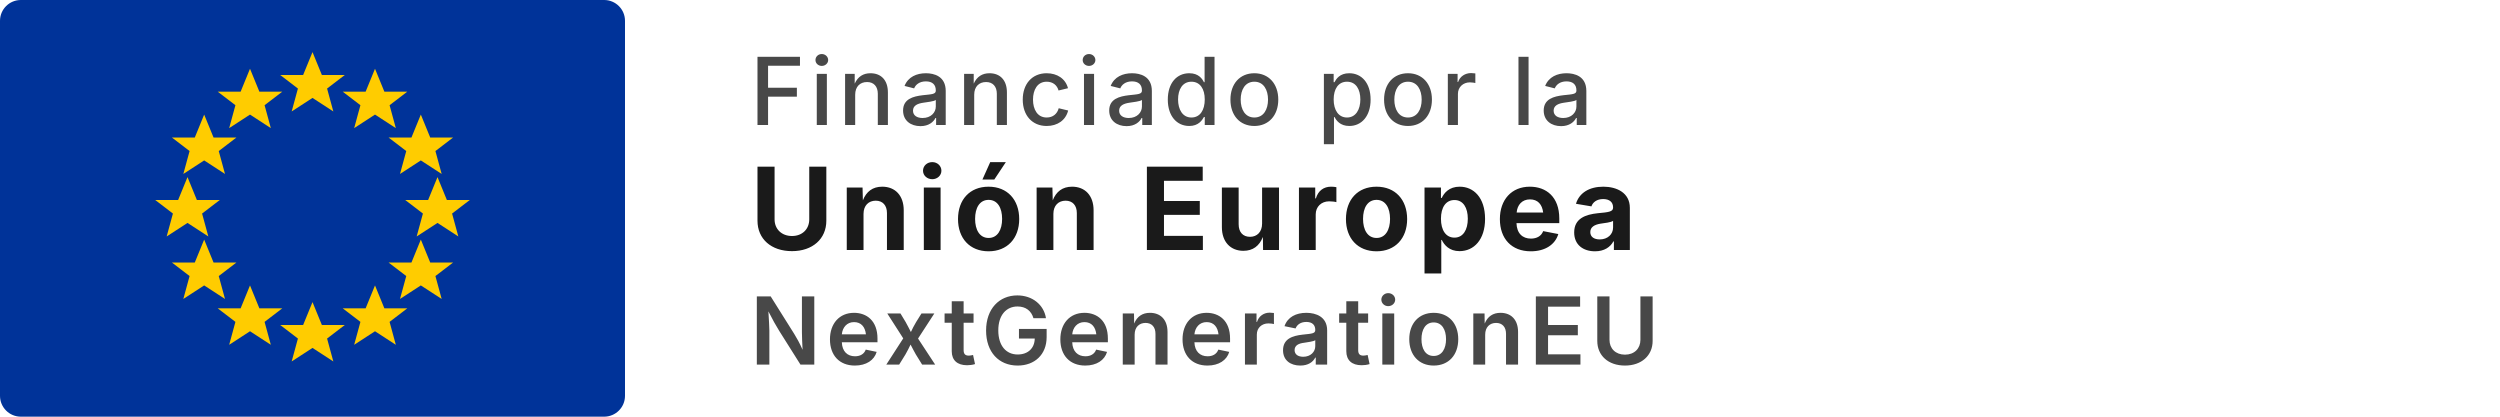
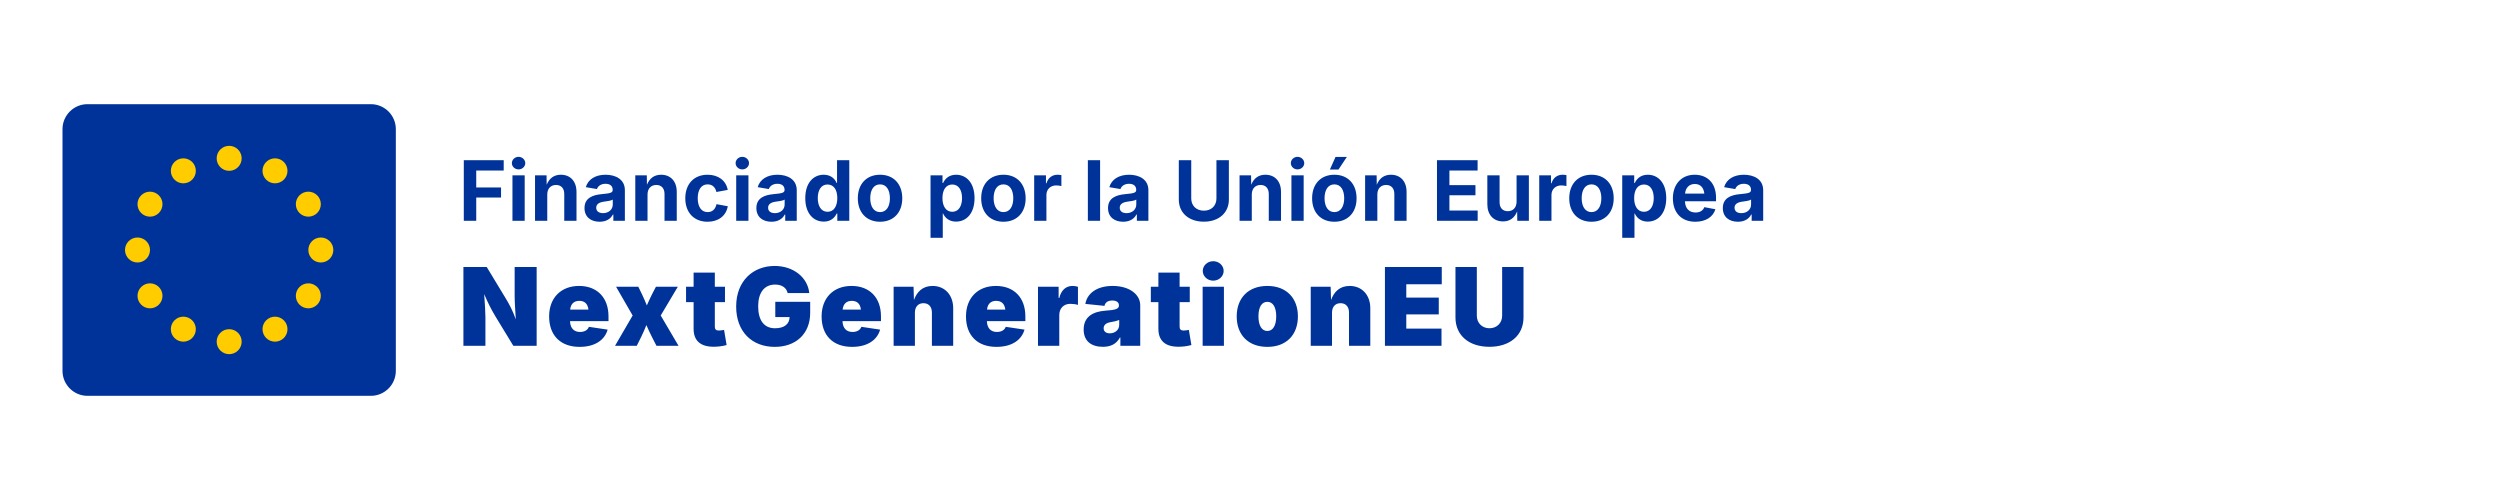
- <svg xmlns="http://www.w3.org/2000/svg" viewBox="0 0 240 40" width="100%" height="100%">
-   <g transform="translate(0, 0)">
-     <rect width="60" height="40" fill="#039" rx="2" />
-     <g fill="#fc0" transform="translate(30, 20)">
-       <g transform="translate(0, -12)">
-         <polygon points="0,-3 0.9,-0.8 3.1,-0.8 1.4,0.5 2,2.7 0,1.4 -2,2.7 -1.4,0.5 -3.1,-0.8 -0.9,-0.8" />
-       </g>
-       <g transform="translate(6, -10.4)">
-         <polygon points="0,-3 0.9,-0.8 3.1,-0.8 1.4,0.5 2,2.7 0,1.4 -2,2.7 -1.4,0.5 -3.1,-0.8 -0.9,-0.8" />
-       </g>
-       <g transform="translate(10.4, -6)">
-         <polygon points="0,-3 0.9,-0.8 3.1,-0.8 1.4,0.5 2,2.7 0,1.4 -2,2.7 -1.4,0.5 -3.1,-0.8 -0.9,-0.8" />
-       </g>
-       <g transform="translate(12, 0)">
-         <polygon points="0,-3 0.9,-0.8 3.1,-0.8 1.4,0.5 2,2.7 0,1.4 -2,2.7 -1.4,0.5 -3.1,-0.8 -0.9,-0.8" />
-       </g>
-       <g transform="translate(10.4, 6)">
-         <polygon points="0,-3 0.9,-0.8 3.1,-0.8 1.4,0.5 2,2.7 0,1.4 -2,2.7 -1.4,0.5 -3.1,-0.8 -0.9,-0.8" />
-       </g>
-       <g transform="translate(6, 10.4)">
-         <polygon points="0,-3 0.9,-0.8 3.1,-0.8 1.4,0.5 2,2.7 0,1.4 -2,2.7 -1.4,0.5 -3.1,-0.8 -0.9,-0.8" />
-       </g>
-       <g transform="translate(0, 12)">
-         <polygon points="0,-3 0.9,-0.8 3.1,-0.8 1.4,0.5 2,2.7 0,1.4 -2,2.7 -1.4,0.5 -3.1,-0.8 -0.9,-0.8" />
-       </g>
-       <g transform="translate(-6, 10.4)">
-         <polygon points="0,-3 0.9,-0.8 3.1,-0.8 1.4,0.5 2,2.7 0,1.4 -2,2.7 -1.4,0.5 -3.1,-0.8 -0.9,-0.8" />
-       </g>
-       <g transform="translate(-10.4, 6)">
-         <polygon points="0,-3 0.9,-0.8 3.1,-0.8 1.4,0.5 2,2.7 0,1.4 -2,2.7 -1.4,0.5 -3.1,-0.8 -0.9,-0.8" />
-       </g>
-       <g transform="translate(-12, 0)">
-         <polygon points="0,-3 0.9,-0.8 3.1,-0.8 1.4,0.5 2,2.7 0,1.4 -2,2.7 -1.4,0.5 -3.1,-0.8 -0.9,-0.8" />
-       </g>
-       <g transform="translate(-10.4, -6)">
-         <polygon points="0,-3 0.9,-0.8 3.1,-0.8 1.4,0.5 2,2.7 0,1.4 -2,2.7 -1.4,0.5 -3.1,-0.8 -0.9,-0.8" />
-       </g>
-       <g transform="translate(-6, -10.4)">
-         <polygon points="0,-3 0.9,-0.8 3.1,-0.8 1.4,0.5 2,2.7 0,1.4 -2,2.7 -1.4,0.5 -3.1,-0.8 -0.9,-0.8" />
-       </g>
+ <svg xmlns="http://www.w3.org/2000/svg" viewBox="0 0 600 120" width="100%" height="100%">
+   <g transform="translate(10, 15)">
+     <g transform="translate(45, 45)">
+       <rect x="-40" y="-35" width="80" height="70" fill="#003399" rx="6" />
+       <circle cx="0" cy="-22" r="3" fill="#FFCC00" />
+       <circle cx="11" cy="-19" r="3" fill="#FFCC00" />
+       <circle cx="19" cy="-11" r="3" fill="#FFCC00" />
+       <circle cx="22" cy="0" r="3" fill="#FFCC00" />
+       <circle cx="19" cy="11" r="3" fill="#FFCC00" />
+       <circle cx="11" cy="19" r="3" fill="#FFCC00" />
+       <circle cx="0" cy="22" r="3" fill="#FFCC00" />
+       <circle cx="-11" cy="19" r="3" fill="#FFCC00" />
+       <circle cx="-19" cy="11" r="3" fill="#FFCC00" />
+       <circle cx="-22" cy="0" r="3" fill="#FFCC00" />
+       <circle cx="-19" cy="-11" r="3" fill="#FFCC00" />
+       <circle cx="-11" cy="-19" r="3" fill="#FFCC00" />
    </g>
-   </g>
-   <g fill="#1A1A1A" font-family="system-ui, -apple-system, sans-serif" transform="translate(72, 0)">
-     <text y="12" font-size="9" font-weight="500" letter-spacing="0.05em" opacity="0.8">Financiado por la</text>
-     <text y="24" font-size="11" font-weight="700" letter-spacing="0.05em">Unión Europea</text>
-     <text y="35" font-size="9" font-weight="600" letter-spacing="0.05em" opacity="0.8">NextGenerationEU</text>
+     <text x="100" y="38" font-family="'Inter', 'Arial', sans-serif" font-size="20" font-weight="700" fill="#003399">Financiado por la Unión Europea</text>
+     <text x="100" y="68" font-family="'Inter', 'Arial Black', sans-serif" font-size="26" font-weight="900" fill="#003399" letter-spacing="1">NextGenerationEU</text>
  </g>
</svg>
